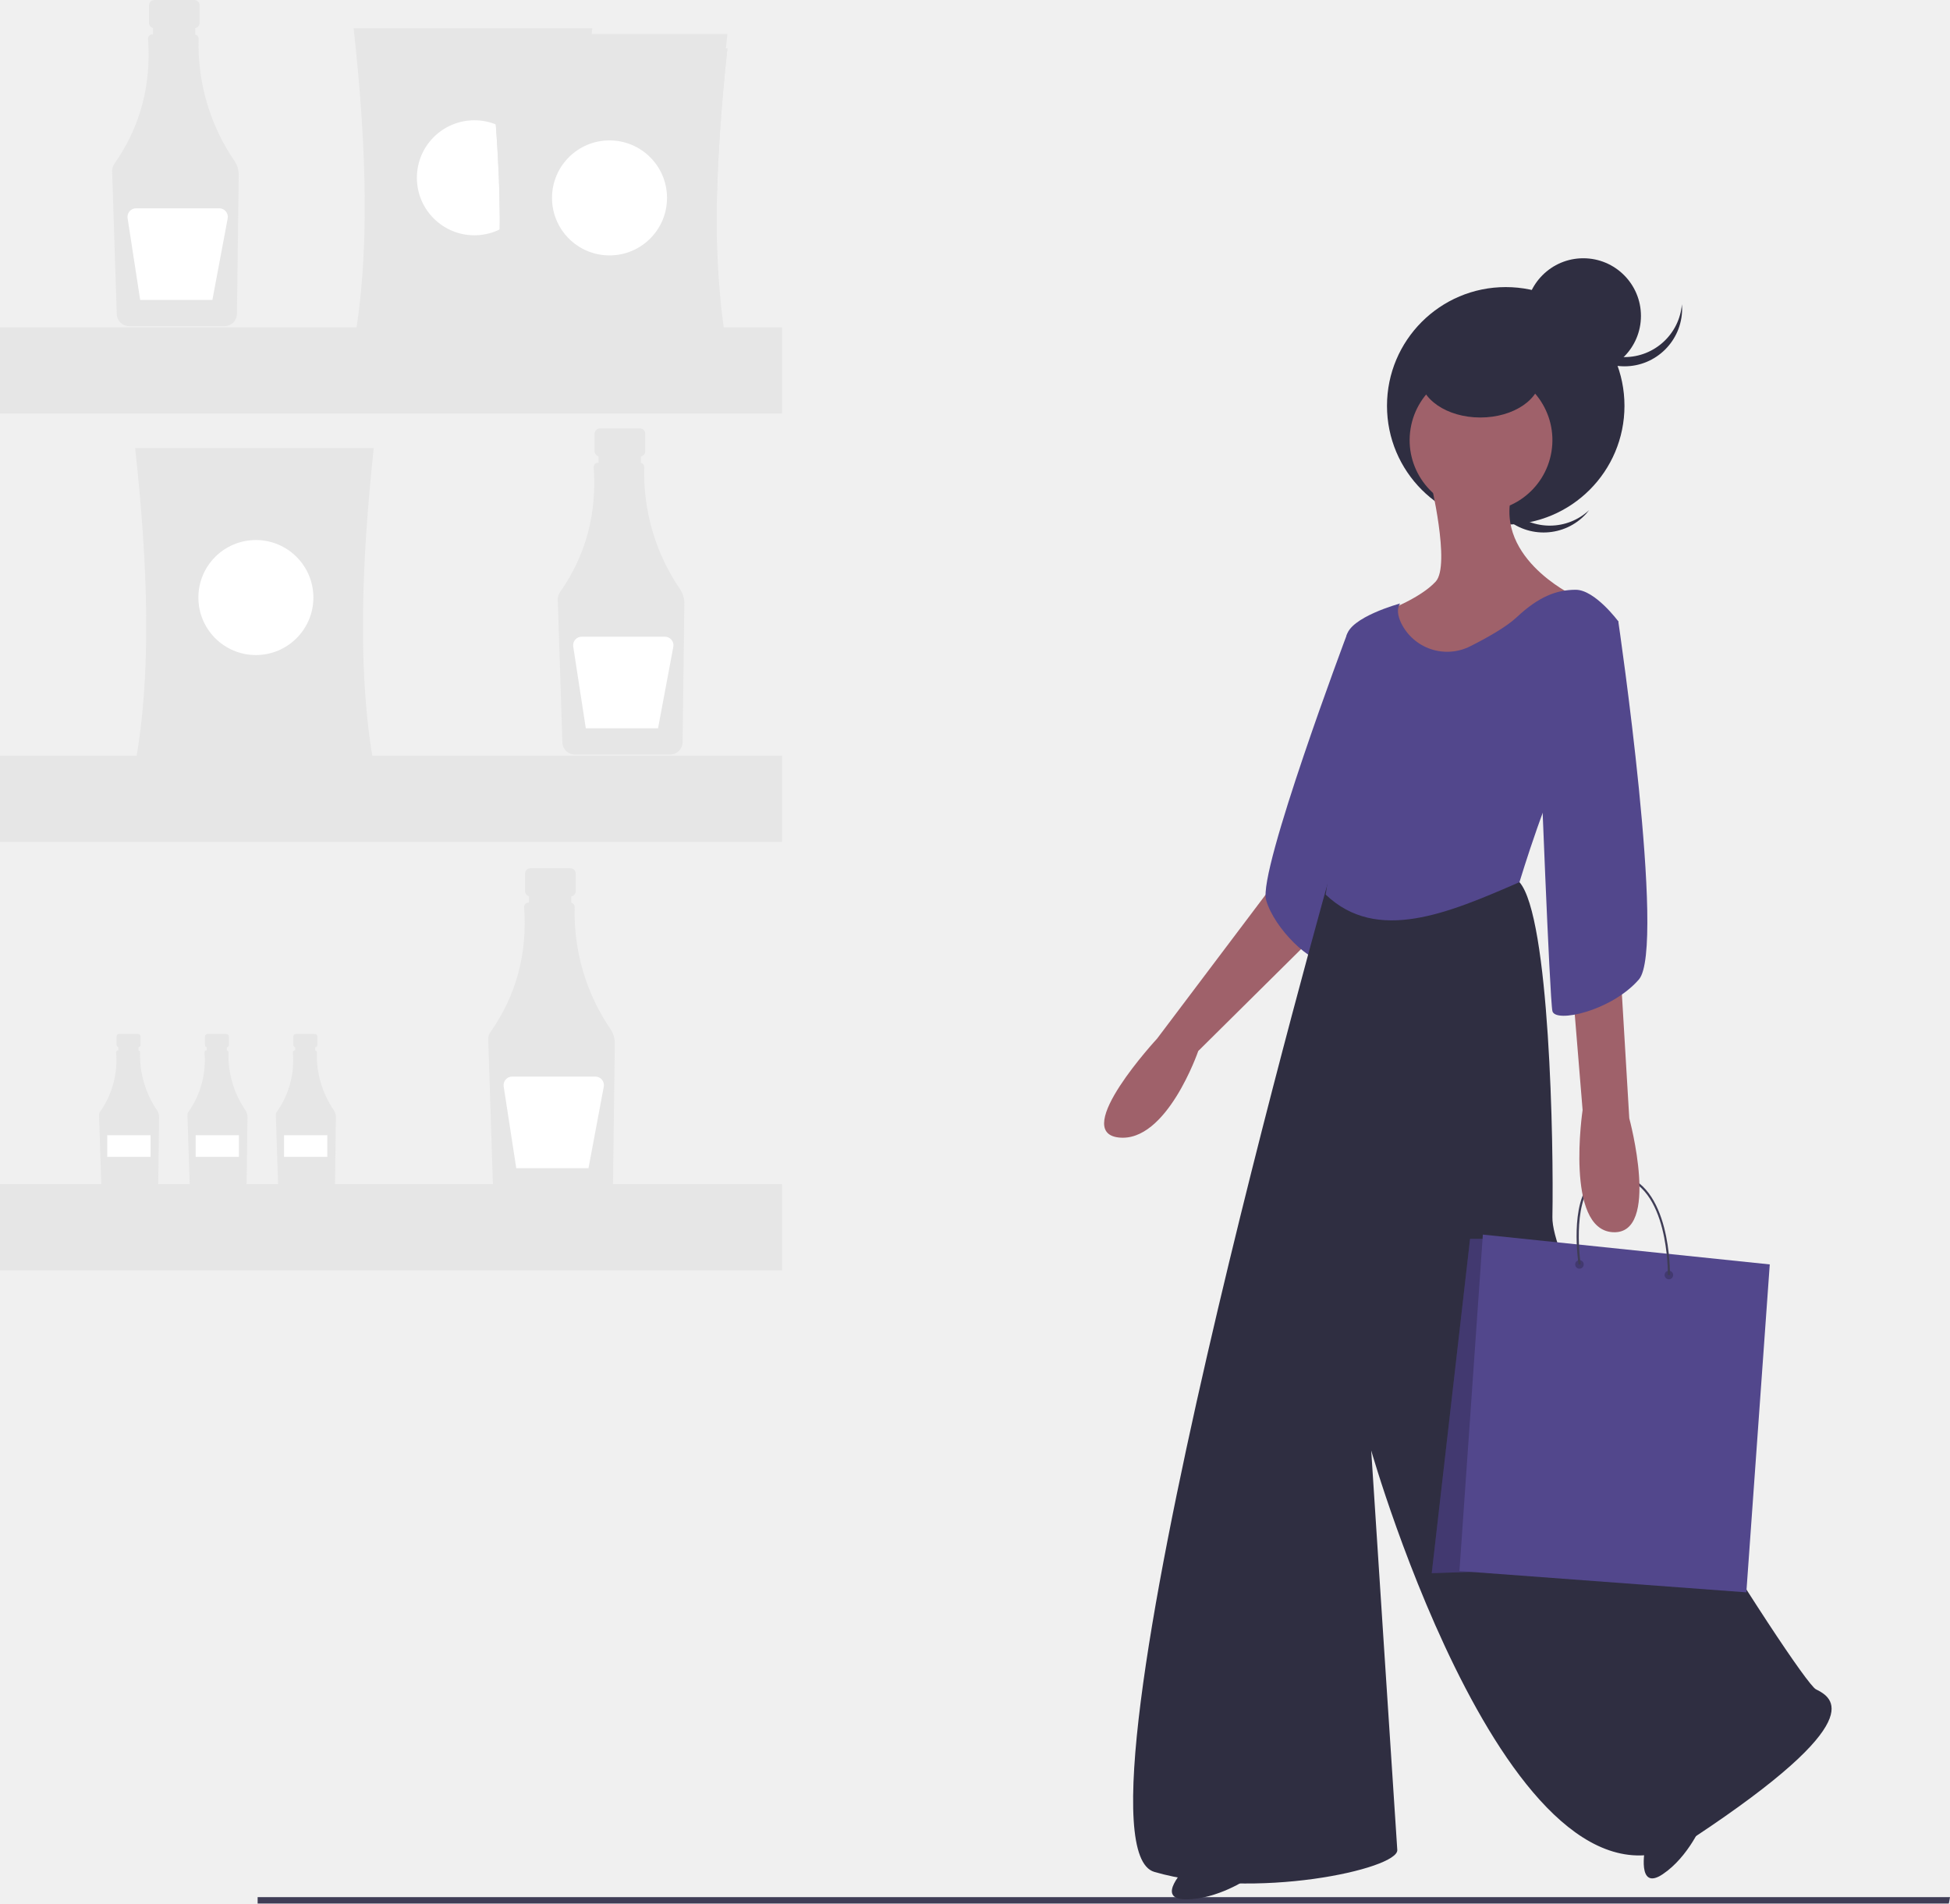
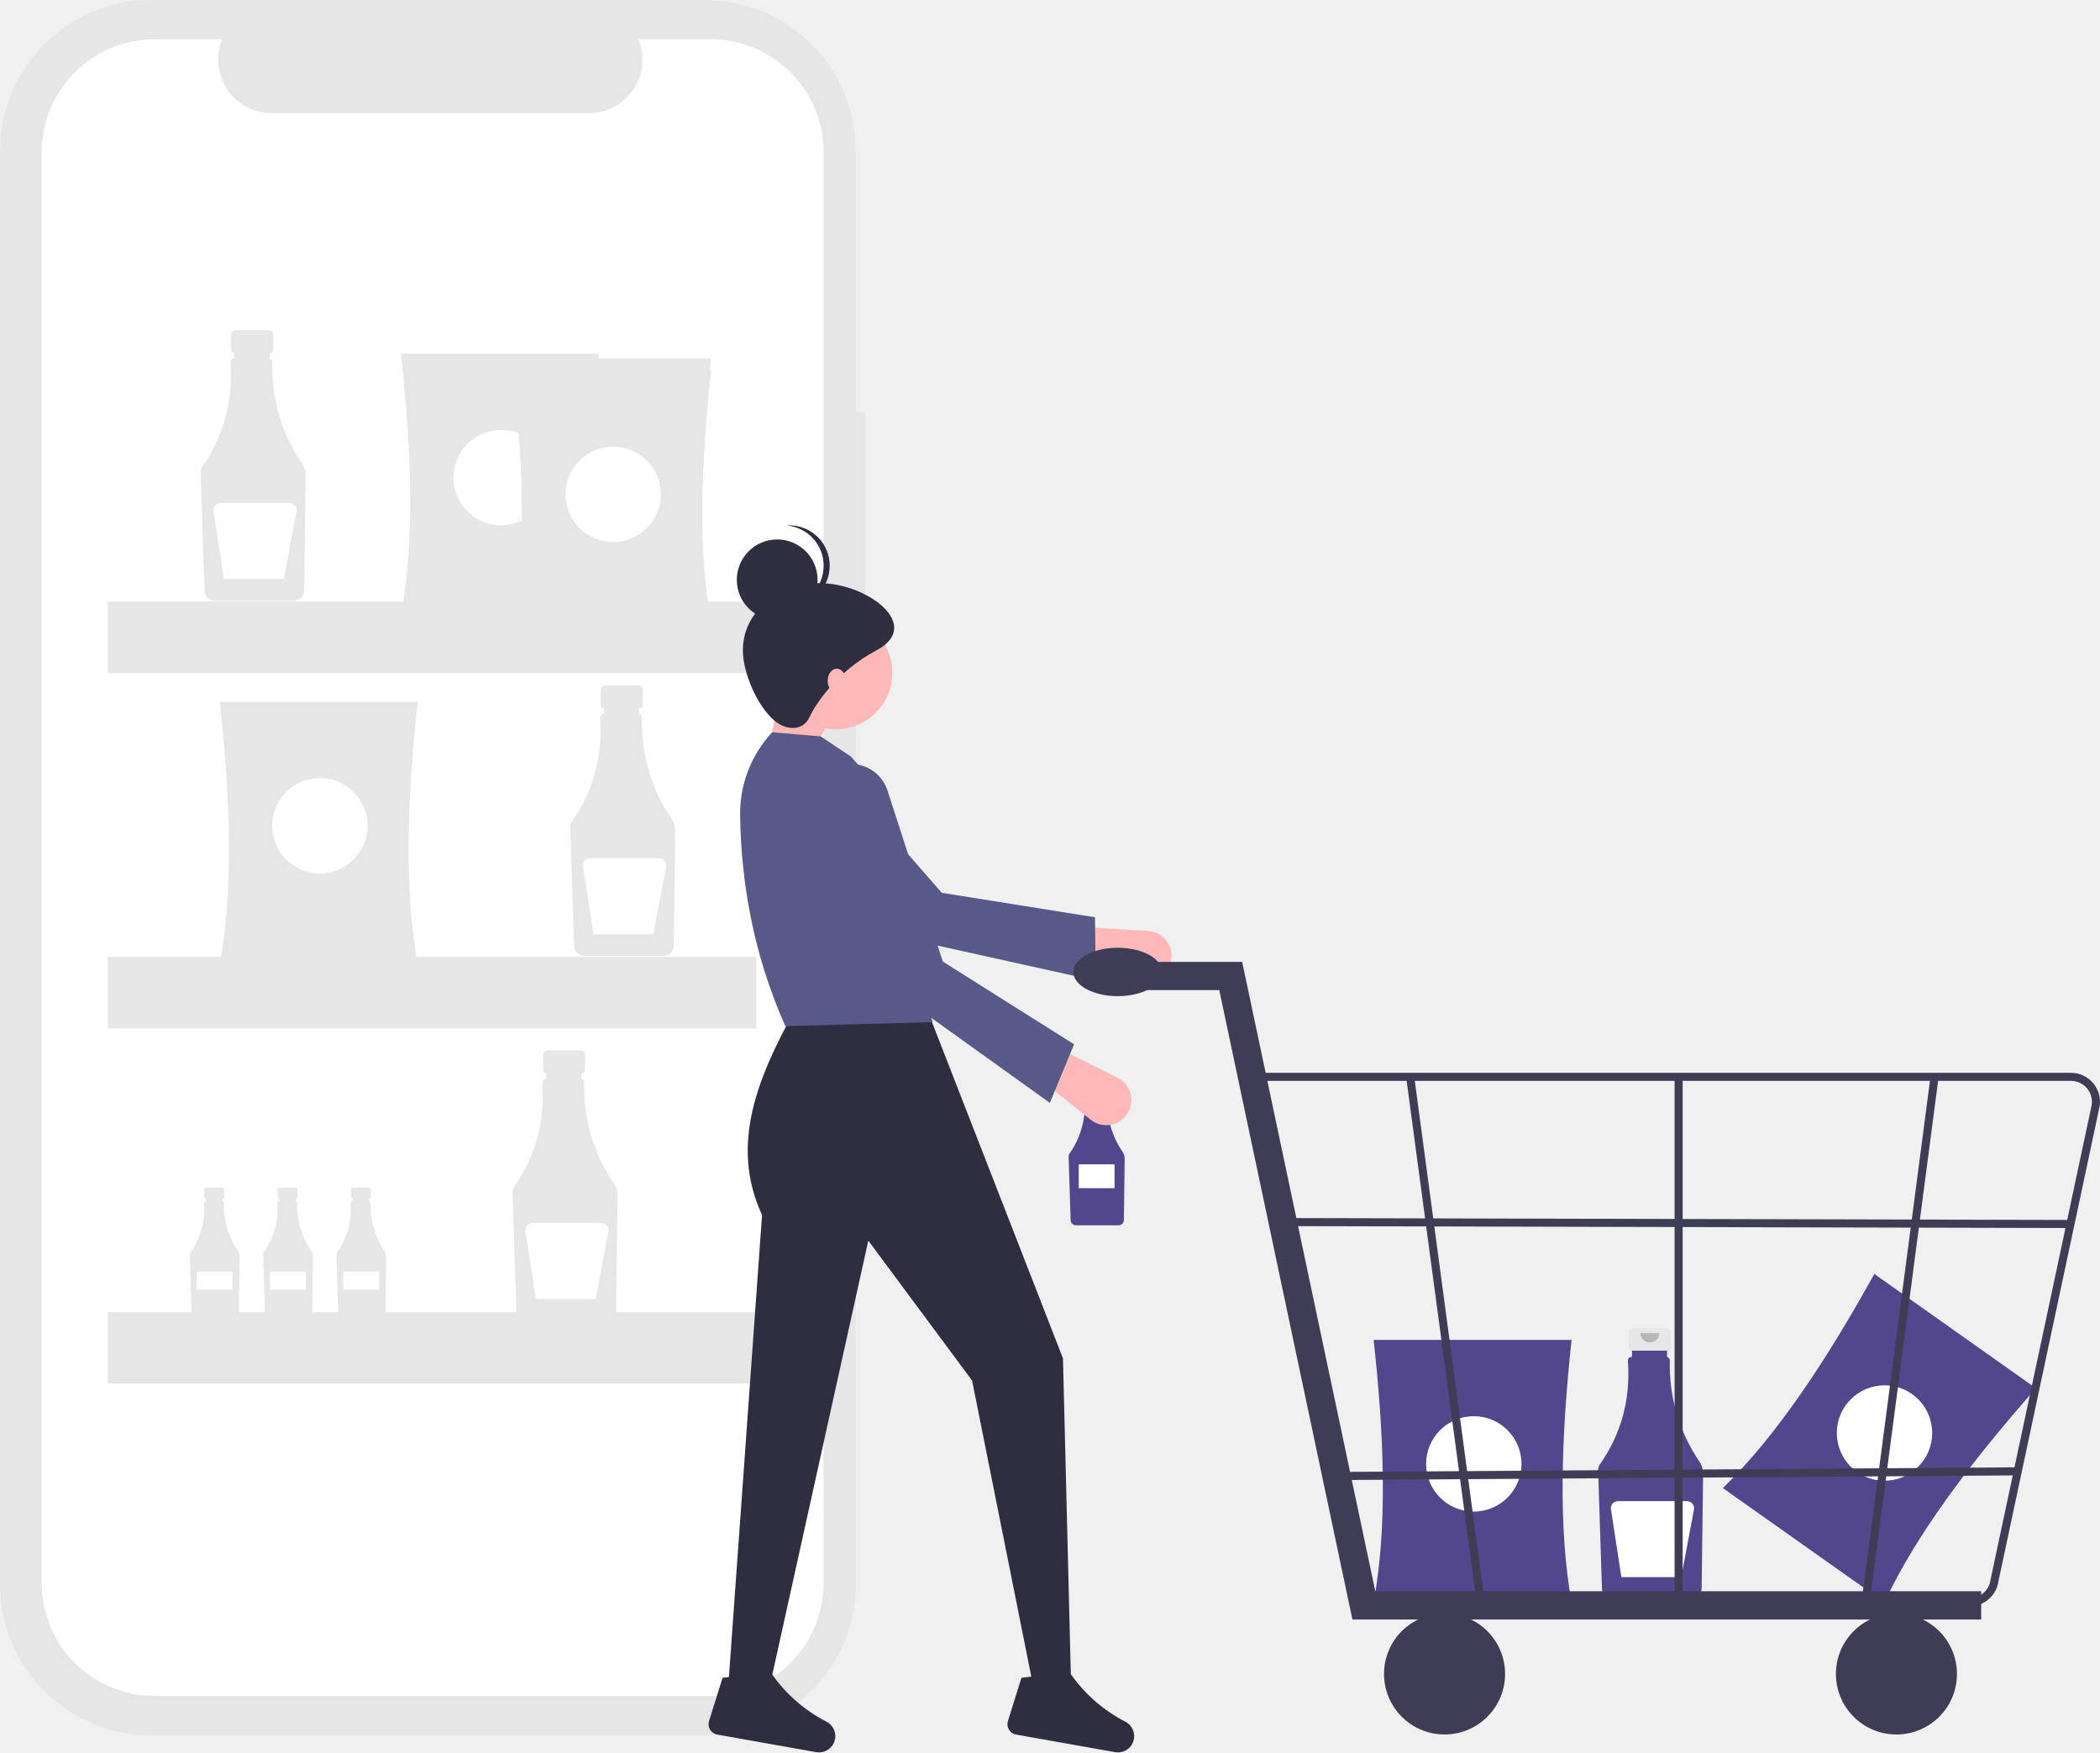
- <svg xmlns="http://www.w3.org/2000/svg" width="661.93" height="646.154" viewBox="0 0 661.93 646.154" role="img" artist="Katerina Limpitsouni" source="https://undraw.co/">
-   <path d="M711.661,406.335l-6.989,16.309-42.869,56.848s-29.356,31.686-13.047,33.55,27.026-29.356,27.026-29.356l50.324-49.858,5.592-22.832Z" transform="translate(-269.0348 -126.9231)" fill="#9f616a" />
-   <path d="M733.095,340.168l-6.754,1.891s-30.329,80.57-27.533,90.355,15.377,21.9,20.969,20.969S733.095,340.168,733.095,340.168Z" transform="translate(-269.0348 -126.9231)" fill="#52478C" />
-   <path d="M827.473,754.22s-2.966,14.863,5.949,8.915,13.563-17.452,13.563-17.452Z" transform="translate(-269.0348 -126.9231)" fill="#2f2e41" />
-   <path d="M721.912,418.916S627.321,752.549,660.87,762.334s82.942-.932,82.476-7.455-8.853-135.596-8.853-135.596S783.42,790.758,843.995,750.685s47.063-47.529,41.471-50.324-89.932-135.596-89.466-160.293-.932-102.047-11.183-113.696Z" transform="translate(-269.0348 -126.9231)" fill="#2f2e41" />
-   <polygon points="661.535 646.154 87.455 646.154 87.455 643.972 661.93 643.972 661.535 646.154" fill="#3f3d56" />
-   <path d="M781.993,300.296a19.568,19.568,0,0,1-2.431-26.383c-.394.369-.779.753-1.148,1.161a19.571,19.571,0,0,0,29.033,26.251c.369-.408.712-.83,1.04-1.259A19.568,19.568,0,0,1,781.993,300.296Z" transform="translate(-269.0348 -126.9231)" fill="#2f2e41" />
-   <circle cx="511.123" cy="137.758" r="40.306" fill="#2f2e41" />
-   <path d="M671.588,760.936s-10.717,10.717,0,10.717,20.969-6.989,20.969-6.989Z" transform="translate(-269.0348 -126.9231)" fill="#2f2e41" />
-   <path d="M754.53,289.844s6.989,28.89,1.864,34.482-16.309,9.785-16.309,9.785l1.864,52.188s21.434-7.455,22.366-8.387,20.037-31.22,20.037-31.22l18.639-17.707s-28.424-13.513-20.037-36.811S754.53,289.844,754.53,289.844Z" transform="translate(-269.0348 -126.9231)" fill="#9f616a" />
-   <circle cx="771.771" cy="276.33" r="24.23" transform="translate(106.3496 866.9493) rotate(-80.78253)" fill="#9f616a" />
-   <path d="M784.818,426.372s10.717-35.414,15.843-40.073,17.707-48.461,17.707-48.461-7.921-10.717-14.445-10.717-12.581,2.33-20.037,9.319c-3.511,3.292-9.915,6.913-15.708,9.824a17.378,17.378,0,0,1-23.524-7.852c-1.158-2.461-1.54-4.82-.375-6.632,0,0-17.241,4.66-18.173,11.183s0,20.037-1.398,22.832-5.592,6.989-3.728,24.696-1.945,40.097-1.945,40.097C736.441,447.199,760.555,436.946,784.818,426.372Z" transform="translate(-269.0348 -126.9231)" fill="#52478C" />
-   <ellipse cx="502.503" cy="127.74" rx="20.503" ry="13.979" fill="#2f2e41" />
-   <circle cx="537.45" cy="107.237" r="19.571" fill="#2f2e41" />
-   <path d="M820.464,248.139a19.568,19.568,0,0,1-19.498-17.94c-.044.538-.073,1.081-.073,1.631a19.571,19.571,0,0,0,39.141.017v-.017c0-.55-.028-1.093-.073-1.631A19.568,19.568,0,0,1,820.464,248.139Z" transform="translate(-269.0348 -126.9231)" fill="#2f2e41" />
-   <polygon points="505.528 420.53 499.018 420.53 486.008 534.01 528.918 532.57 505.528 420.53" fill="#52478C" />
-   <polygon points="505.528 420.53 499.018 420.53 486.008 534.01 528.918 532.57 505.528 420.53" opacity="0.2" style="isolation:isolate" />
-   <polygon points="503.358 419.08 495.408 533.29 592.798 540.52 600.748 429.2 503.358 419.08" fill="#52478C" />
-   <circle cx="536.148" cy="429.2" r="1.45" opacity="0.2" style="isolation:isolate" />
-   <circle cx="566.508" cy="432.81" r="1.45" opacity="0.2" style="isolation:isolate" />
-   <path d="M835.903,559.743h-.72c0-.31.51-30.8-17-33.61-3.45-.55-6.27.23-8.38,2.32-7.23,7.17-4.24,27.42-4.21,27.62l-.71.11c-.13-.85-3.07-20.82,4.42-28.24,2.28-2.27,5.32-3.12,9-2.53C836.423,528.313,835.913,559.433,835.903,559.743Z" transform="translate(-269.0348 -126.9231)" fill="#3f3d56" />
-   <path d="M819.765,402.142l-2.33,26.094,4.66,78.282s10.717,39.607-5.592,38.675-10.251-41.471-10.251-41.471l-7.455-90.864Z" transform="translate(-269.0348 -126.9231)" fill="#9f616a" />
-   <path d="M806.252,331.315l12.115,6.524s16.309,110.848,6.989,121.565-28.424,14.911-29.356,10.717-4.194-89.414-4.194-89.414Z" transform="translate(-269.0348 -126.9231)" fill="#52478C" />
-   <path d="M334.996,126.923h-13.589a1.802,1.802,0,0,0-1.802,1.802v5.965a1.802,1.802,0,0,0,1.802,1.802h2.252v8.937h9.085v-8.937h2.252a1.802,1.802,0,0,0,1.802-1.802v-5.965A1.802,1.802,0,0,0,334.996,126.923Z" transform="translate(-269.0348 -126.9231)" fill="#e6e6e6" />
-   <path d="M348.607,181.511a69.863,69.863,0,0,1-12.154-41.421,1.473,1.473,0,0,0-1.15-1.47v-2.577H320.951v2.541h-.198a1.473,1.473,0,0,0-1.471,1.475q0.0.054.004.107,1.696,23.641-11.454,42.402a4.058,4.058,0,0,0-.734,2.459l1.569,48.543a4.202,4.202,0,0,0,4.166,4.056H345.296a4.204,4.204,0,0,0,4.169-4.127l.605-47.131A8.506,8.506,0,0,0,348.607,181.511Z" transform="translate(-269.0348 -126.9231)" fill="#e6e6e6" />
-   <path d="M343.469,197.635H315.213a2.901,2.901,0,0,0-2.867,3.342l4.27,27.753h24.518l5.186-27.66a2.901,2.901,0,0,0-2.851-3.436Z" transform="translate(-269.0348 -126.9231)" fill="#fff" />
-   <path d="M486.268,272.339H472.679a1.802,1.802,0,0,0-1.802,1.802v5.965a1.802,1.802,0,0,0,1.802,1.802h2.252v8.937h9.085v-8.937h2.252a1.802,1.802,0,0,0,1.802-1.802v-5.965A1.802,1.802,0,0,0,486.268,272.339Z" transform="translate(-269.0348 -126.9231)" fill="#e6e6e6" />
-   <path d="M499.879,326.927a69.863,69.863,0,0,1-12.154-41.421,1.473,1.473,0,0,0-1.15-1.47v-2.577H472.223v2.541h-.198a1.473,1.473,0,0,0-1.471,1.475q0.0.054.004.107,1.696,23.641-11.454,42.402a4.058,4.058,0,0,0-.735,2.459l1.569,48.543a4.202,4.202,0,0,0,4.166,4.056H496.567a4.204,4.204,0,0,0,4.169-4.127l.605-47.131A8.506,8.506,0,0,0,499.879,326.927Z" transform="translate(-269.0348 -126.9231)" fill="#e6e6e6" />
-   <path d="M494.74,343.051H466.485a2.901,2.901,0,0,0-2.867,3.342l4.27,27.753H492.405l5.186-27.66a2.901,2.901,0,0,0-2.851-3.436Z" transform="translate(-269.0348 -126.9231)" fill="#fff" />
-   <path d="M315.892,477.914h-6.446a.855.855,0,0,0-.855.855v2.829a.855.855,0,0,0,.855.855h1.068v4.239H314.824v-4.239h1.068a.855.855,0,0,0,.855-.855v-2.829A.855.855,0,0,0,315.892,477.914Z" transform="translate(-269.0348 -126.9231)" fill="#e6e6e6" />
-   <path d="M322.348,503.807a33.139,33.139,0,0,1-5.765-19.648.699.699,0,0,0-.546-.697v-1.223h-6.808v1.206h-.094a.699.699,0,0,0-.698.699q0,.025.002.051a30.243,30.243,0,0,1-5.433,20.113,1.925,1.925,0,0,0-.348,1.167l.744,23.026a1.993,1.993,0,0,0,1.976,1.924h15.398a1.994,1.994,0,0,0,1.977-1.958l.287-22.356A4.035,4.035,0,0,0,322.348,503.807Z" transform="translate(-269.0348 -126.9231)" fill="#e6e6e6" />
-   <rect x="36.405" y="385.348" width="14.692" height="7.346" fill="#fff" />
-   <path d="M345.898,477.914H339.452a.855.855,0,0,0-.855.855v2.829a.855.855,0,0,0,.855.855h1.068v4.239h4.31v-4.239h1.068a.855.855,0,0,0,.855-.855v-2.829A.855.855,0,0,0,345.898,477.914Z" transform="translate(-269.0348 -126.9231)" fill="#e6e6e6" />
-   <path d="M352.354,503.807a33.139,33.139,0,0,1-5.765-19.648.699.699,0,0,0-.546-.697v-1.223h-6.808v1.206h-.094a.699.699,0,0,0-.698.699q0,.025.002.051a30.243,30.243,0,0,1-5.433,20.113,1.925,1.925,0,0,0-.348,1.167l.744,23.026a1.993,1.993,0,0,0,1.976,1.924h15.398a1.994,1.994,0,0,0,1.977-1.958l.287-22.356A4.035,4.035,0,0,0,352.354,503.807Z" transform="translate(-269.0348 -126.9231)" fill="#e6e6e6" />
-   <rect x="66.411" y="385.348" width="14.692" height="7.346" fill="#fff" />
-   <path d="M375.903,477.914H369.458a.855.855,0,0,0-.855.855v2.829a.855.855,0,0,0,.855.855h1.068v4.239h4.31v-4.239h1.068a.855.855,0,0,0,.855-.855v-2.829A.855.855,0,0,0,375.903,477.914Z" transform="translate(-269.0348 -126.9231)" fill="#e6e6e6" />
-   <path d="M382.36,503.807a33.139,33.139,0,0,1-5.765-19.648.699.699,0,0,0-.546-.697v-1.223h-6.808v1.206h-.094a.699.699,0,0,0-.698.699q0,.025.002.051a30.243,30.243,0,0,1-5.433,20.113,1.925,1.925,0,0,0-.348,1.167l.744,23.026a1.993,1.993,0,0,0,1.976,1.924h15.398a1.994,1.994,0,0,0,1.977-1.958l.287-22.356A4.035,4.035,0,0,0,382.36,503.807Z" transform="translate(-269.0348 -126.9231)" fill="#e6e6e6" />
-   <rect x="96.417" y="385.348" width="14.692" height="7.346" fill="#fff" />
-   <path d="M462.661,421.658H449.072a1.802,1.802,0,0,0-1.802,1.802v5.965a1.802,1.802,0,0,0,1.802,1.802h2.252v8.937h9.085v-8.937h2.252a1.802,1.802,0,0,0,1.802-1.802v-5.965A1.802,1.802,0,0,0,462.661,421.658Z" transform="translate(-269.0348 -126.9231)" fill="#e6e6e6" />
-   <path d="M476.271,476.246a69.863,69.863,0,0,1-12.154-41.421,1.473,1.473,0,0,0-1.15-1.47v-2.577H448.616v2.541h-.198a1.473,1.473,0,0,0-1.471,1.475q0.0.054.004.107,1.696,23.641-11.454,42.402a4.058,4.058,0,0,0-.734,2.459l1.569,48.543a4.202,4.202,0,0,0,4.166,4.056h32.461a4.204,4.204,0,0,0,4.169-4.127l.605-47.131A8.506,8.506,0,0,0,476.271,476.246Z" transform="translate(-269.0348 -126.9231)" fill="#e6e6e6" />
-   <path d="M471.133,492.37H442.878a2.901,2.901,0,0,0-2.867,3.342l4.27,27.753H468.798l5.186-27.66a2.901,2.901,0,0,0-2.851-3.436Z" transform="translate(-269.0348 -126.9231)" fill="#fff" />
-   <path d="M470.079,243.875H389.076c5.663-30.619,4.36-67.592,0-107.354h81.003C465.835,176.283,464.567,213.256,470.079,243.875Z" transform="translate(-269.0348 -126.9231)" fill="#e6e6e6" />
-   <circle cx="161.031" cy="60.347" r="19.519" fill="#fff" />
-   <path d="M395.908,386.363H314.904c5.663-30.619,4.36-67.592,0-107.354h81.003C391.663,318.771,390.395,355.744,395.908,386.363Z" transform="translate(-269.0348 -126.9231)" fill="#e6e6e6" />
-   <circle cx="86.859" cy="202.835" r="19.519" fill="#fff" />
-   <path d="M515.949,250.707H434.945c5.663-30.619,4.36-67.592,0-107.354H515.949C511.704,183.115,510.436,220.088,515.949,250.707Z" transform="translate(-269.0348 -126.9231)" fill="#e6e6e6" />
-   <circle cx="206.9" cy="67.179" r="19.519" fill="#fff" />
-   <path d="M515.949,245.827H434.945c5.663-30.619,4.36-67.592,0-107.354H515.949C511.704,178.235,510.436,215.208,515.949,245.827Z" transform="translate(-269.0348 -126.9231)" fill="#e6e6e6" />
-   <circle cx="206.9" cy="62.299" r="19.519" fill="#fff" />
-   <path d="M515.949,250.707H434.945c5.663-30.619,4.36-67.592,0-107.354H515.949C511.704,183.115,510.436,220.088,515.949,250.707Z" transform="translate(-269.0348 -126.9231)" fill="#e6e6e6" />
-   <circle cx="206.9" cy="67.179" r="19.519" fill="#fff" />
-   <rect y="111.096" width="265.457" height="29.278" fill="#e6e6e6" />
-   <rect y="256.512" width="265.457" height="29.278" fill="#e6e6e6" />
-   <rect y="401.928" width="265.457" height="29.278" fill="#e6e6e6" />
+ <svg xmlns="http://www.w3.org/2000/svg" width="888" height="741.048" viewBox="0 0 888 741.048" role="img" artist="Katerina Limpitsouni" source="https://undraw.co/">
+   <path d="M521.896,253.856H517.864v-110.453a63.927,63.927,0,0,0-63.927-63.927H219.927A63.927,63.927,0,0,0,156,143.403V749.357A63.927,63.927,0,0,0,219.927,813.284H453.937a63.927,63.927,0,0,0,63.927-63.927V332.478h4.032Z" transform="translate(-156 -79.47583)" fill="#e6e6e6" />
+   <path d="M456.516,96.107h-30.546a22.681,22.681,0,0,1-21,31.247H270.91a22.681,22.681,0,0,1-21-31.247h-28.53a47.74,47.74,0,0,0-47.74,47.74V748.912a47.74,47.74,0,0,0,47.74,47.74H456.516a47.74,47.74,0,0,0,47.74-47.74V143.848A47.74,47.74,0,0,0,456.516,96.107Z" transform="translate(-156 -79.47583)" fill="#fff" />
+   <path d="M269.672,219.111H255.633a1.861,1.861,0,0,0-1.861,1.861v6.162a1.861,1.861,0,0,0,1.861,1.861h2.327v9.233h9.386v-9.233h2.327a1.861,1.861,0,0,0,1.861-1.861v-6.162A1.861,1.861,0,0,0,269.672,219.111Z" transform="translate(-156 -79.47583)" fill="#e6e6e6" />
+   <path d="M283.734,275.507a72.178,72.178,0,0,1-12.557-42.794,1.522,1.522,0,0,0-1.188-1.519v-2.663H255.162v2.626h-.204a1.521,1.521,0,0,0-1.519,1.523q0.0.055.004.111,1.752,24.425-11.833,43.808a4.193,4.193,0,0,0-.759,2.541l1.621,50.151a4.341,4.341,0,0,0,4.304,4.19h33.537a4.343,4.343,0,0,0,4.307-4.264l.625-48.693A8.788,8.788,0,0,0,283.734,275.507Z" transform="translate(-156 -79.47583)" fill="#e6e6e6" />
+   <path d="M278.425,292.166H249.234a2.997,2.997,0,0,0-2.962,3.453l4.411,28.673h25.33l5.358-28.577a2.997,2.997,0,0,0-2.946-3.549Z" transform="translate(-156 -79.47583)" fill="#fff" />
+   <path d="M425.957,369.345H411.917a1.861,1.861,0,0,0-1.861,1.861v6.162a1.861,1.861,0,0,0,1.861,1.861h2.327v9.233h9.386V379.23h2.327a1.861,1.861,0,0,0,1.861-1.861v-6.162A1.861,1.861,0,0,0,425.957,369.345Z" transform="translate(-156 -79.47583)" fill="#e6e6e6" />
+   <path d="M440.019,425.742a72.178,72.178,0,0,1-12.557-42.794,1.522,1.522,0,0,0-1.188-1.519V378.767H411.446v2.626h-.204a1.521,1.521,0,0,0-1.519,1.523q0.0.055.004.111,1.752,24.425-11.833,43.808a4.193,4.193,0,0,0-.759,2.541l1.621,50.151a4.341,4.341,0,0,0,4.304,4.19h33.537a4.343,4.343,0,0,0,4.307-4.264l.625-48.693A8.788,8.788,0,0,0,440.019,425.742Z" transform="translate(-156 -79.47583)" fill="#e6e6e6" />
+   <path d="M434.71,442.401H405.518a2.997,2.997,0,0,0-2.962,3.453l4.411,28.673h25.33l5.358-28.577a2.997,2.997,0,0,0-2.946-3.549Z" transform="translate(-156 -79.47583)" fill="#fff" />
+   <path d="M249.935,581.733h-6.659a.883.883,0,0,0-.883.883v2.923a.883.883,0,0,0,.883.883h1.104v4.38h4.452v-4.38H249.935a.883.883,0,0,0,.883-.883v-2.923A.883.883,0,0,0,249.935,581.733Z" transform="translate(-156 -79.47583)" fill="#e6e6e6" />
+   <path d="M256.605,608.484a34.237,34.237,0,0,1-5.956-20.299.722.722,0,0,0-.564-.721v-1.263H243.052v1.245h-.097a.722.722,0,0,0-.721.723q0,.026.002.053a31.246,31.246,0,0,1-5.613,20.78,1.989,1.989,0,0,0-.36,1.205l.769,23.789a2.059,2.059,0,0,0,2.042,1.988h15.908a2.06,2.06,0,0,0,2.043-2.023l.296-23.097A4.168,4.168,0,0,0,256.605,608.484Z" transform="translate(-156 -79.47583)" fill="#e6e6e6" />
+   <rect x="83.137" y="537.753" width="15.179" height="7.59" fill="#fff" />
+   <path d="M280.935,581.733h-6.659a.883.883,0,0,0-.883.883v2.923a.883.883,0,0,0,.883.883h1.104v4.38h4.452v-4.38H280.935a.883.883,0,0,0,.883-.883v-2.923A.883.883,0,0,0,280.935,581.733Z" transform="translate(-156 -79.47583)" fill="#e6e6e6" />
+   <path d="M287.605,608.484a34.237,34.237,0,0,1-5.956-20.299.722.722,0,0,0-.564-.721v-1.263H274.052v1.245h-.097a.722.722,0,0,0-.721.723q0,.026.002.053a31.246,31.246,0,0,1-5.613,20.78,1.989,1.989,0,0,0-.36,1.205l.769,23.789a2.059,2.059,0,0,0,2.042,1.988h15.908a2.06,2.06,0,0,0,2.043-2.023l.296-23.097A4.168,4.168,0,0,0,287.605,608.484Z" transform="translate(-156 -79.47583)" fill="#e6e6e6" />
+   <rect x="114.137" y="537.753" width="15.179" height="7.59" fill="#fff" />
+   <path d="M311.935,581.733h-6.659a.883.883,0,0,0-.883.883v2.923a.883.883,0,0,0,.883.883h1.104v4.38h4.452v-4.38H311.935a.883.883,0,0,0,.883-.883v-2.923A.883.883,0,0,0,311.935,581.733Z" transform="translate(-156 -79.47583)" fill="#e6e6e6" />
+   <path d="M318.605,608.484a34.237,34.237,0,0,1-5.956-20.299.722.722,0,0,0-.564-.721v-1.263H305.052v1.245h-.097a.722.722,0,0,0-.721.723q0,.026.002.053a31.246,31.246,0,0,1-5.613,20.78,1.989,1.989,0,0,0-.36,1.205l.769,23.789a2.059,2.059,0,0,0,2.042,1.988h15.908a2.06,2.06,0,0,0,2.043-2.023l.296-23.097A4.168,4.168,0,0,0,318.605,608.484Z" transform="translate(-156 -79.47583)" fill="#e6e6e6" />
+   <rect x="145.137" y="537.753" width="15.179" height="7.59" fill="#fff" />
+   <path d="M401.567,523.613H387.528a1.861,1.861,0,0,0-1.861,1.861v6.162a1.861,1.861,0,0,0,1.861,1.861h2.327v9.233h9.386v-9.233h2.327a1.861,1.861,0,0,0,1.861-1.861v-6.162A1.861,1.861,0,0,0,401.567,523.613Z" transform="translate(-156 -79.47583)" fill="#e6e6e6" />
+   <path d="M415.629,580.01a72.178,72.178,0,0,1-12.557-42.794,1.522,1.522,0,0,0-1.188-1.519v-2.663H387.057v2.626h-.204a1.521,1.521,0,0,0-1.519,1.523q0.0.055.004.111,1.752,24.425-11.833,43.808a4.193,4.193,0,0,0-.759,2.541l1.621,50.151a4.341,4.341,0,0,0,4.304,4.19h33.537a4.343,4.343,0,0,0,4.307-4.264l.625-48.693A8.788,8.788,0,0,0,415.629,580.01Z" transform="translate(-156 -79.47583)" fill="#e6e6e6" />
+   <path d="M410.32,596.668H381.129a2.997,2.997,0,0,0-2.962,3.453l4.411,28.673h25.33l5.358-28.577a2.997,2.997,0,0,0-2.946-3.549Z" transform="translate(-156 -79.47583)" fill="#fff" />
+   <path d="M409.232,339.938H325.544c5.851-31.633,4.505-69.832,0-110.911h83.688C404.847,270.107,403.536,308.305,409.232,339.938Z" transform="translate(-156 -79.47583)" fill="#e6e6e6" />
+   <circle cx="211.892" cy="201.982" r="20.166" fill="#fff" />
+   <path d="M332.602,487.148H248.914c5.851-31.633,4.505-69.832,0-110.911H332.602C328.217,417.316,326.907,455.515,332.602,487.148Z" transform="translate(-156 -79.47583)" fill="#e6e6e6" />
+   <circle cx="135.262" cy="349.192" r="20.166" fill="#fff" />
+   <path d="M456.621,346.996H372.933c5.851-31.633,4.505-69.832,0-110.911h83.688C452.236,277.165,450.926,315.363,456.621,346.996Z" transform="translate(-156 -79.47583)" fill="#e6e6e6" />
+   <circle cx="259.281" cy="209.04" r="20.166" fill="#fff" />
+   <path d="M456.621,341.955H372.933c5.851-31.633,4.505-69.832,0-110.911h83.688C452.236,272.123,450.926,310.322,456.621,341.955Z" transform="translate(-156 -79.47583)" fill="#e6e6e6" />
+   <circle cx="259.281" cy="203.998" r="20.166" fill="#fff" />
+   <path d="M456.621,346.996H372.933c5.851-31.633,4.505-69.832,0-110.911h83.688C452.236,277.165,450.926,315.363,456.621,346.996Z" transform="translate(-156 -79.47583)" fill="#e6e6e6" />
+   <circle cx="259.281" cy="209.04" r="20.166" fill="#fff" />
+   <rect x="45.525" y="254.413" width="274.254" height="30.249" fill="#e6e6e6" />
+   <rect x="45.525" y="404.647" width="274.254" height="30.249" fill="#e6e6e6" />
+   <rect x="45.525" y="554.882" width="274.254" height="30.249" fill="#e6e6e6" />
+   <path d="M952.855,757.075l-68.325-48.326c23.044-22.448,44.002-54.411,64.046-90.551l68.325,48.326C989.599,697.53,966.471,727.96,952.855,757.075Z" transform="translate(-156 -79.47583)" fill="#52478C" />
+   <circle cx="796.873" cy="605.982" r="20.166" fill="#fff" />
+   <path d="M623.262,536.554h-7.5a.994.994,0,0,0-.994.994v3.292a.994.994,0,0,0,.994.994h1.243v4.932h5.014v-4.932h1.243a.994.994,0,0,0,.994-.994v-3.292A.994.994,0,0,0,623.262,536.554Z" transform="translate(-156 -79.47583)" fill="#e6e6e6" />
+   <path d="M630.774,566.682a38.558,38.558,0,0,1-6.708-22.861.813.813,0,0,0-.635-.812v-1.422h-7.921v1.403h-.109a.813.813,0,0,0-.812.814q0,.03.002.059a35.189,35.189,0,0,1-6.322,23.403,2.24,2.24,0,0,0-.405,1.357l.866,26.792a2.319,2.319,0,0,0,2.299,2.238h17.916a2.32,2.32,0,0,0,2.301-2.278l.334-26.012A4.695,4.695,0,0,0,630.774,566.682Z" transform="translate(-156 -79.47583)" fill="#52478C" />
+   <path d="M621.699,537.627a2.145,2.145,0,0,1-4.291,0" transform="translate(-156 -79.47583)" opacity="0.2" style="isolation:isolate" />
+   <rect x="456.161" y="492.368" width="15.124" height="10.083" fill="#fff" />
+   <path d="M860.602,641.218H846.563a1.861,1.861,0,0,0-1.861,1.861v6.162a1.861,1.861,0,0,0,1.861,1.861h2.327v9.233h9.386v-9.233h2.327a1.861,1.861,0,0,0,1.861-1.861V643.079A1.861,1.861,0,0,0,860.602,641.218Z" transform="translate(-156 -79.47583)" fill="#e6e6e6" />
+   <path d="M874.664,697.615a72.178,72.178,0,0,1-12.557-42.794,1.522,1.522,0,0,0-1.188-1.519v-2.663H846.092v2.626h-.204a1.521,1.521,0,0,0-1.519,1.523q0.0.055.004.111,1.752,24.425-11.833,43.808a4.193,4.193,0,0,0-.759,2.541l1.621,50.151a4.341,4.341,0,0,0,4.304,4.19h33.537a4.343,4.343,0,0,0,4.307-4.264l.625-48.693A8.788,8.788,0,0,0,874.664,697.615Z" transform="translate(-156 -79.47583)" fill="#52478C" />
+   <path d="M857.676,643.226a4.016,4.016,0,0,1-8.031,0" transform="translate(-156 -79.47583)" opacity="0.2" style="isolation:isolate" />
+   <path d="M869.355,714.273H840.164a2.997,2.997,0,0,0-2.962,3.453l4.411,28.673h25.33l5.358-28.577a2.997,2.997,0,0,0-2.946-3.549Z" transform="translate(-156 -79.47583)" fill="#fff" />
+   <path d="M820.546,756.996H736.858c5.851-31.633,4.505-69.832,0-110.911H820.546C816.161,687.164,814.851,725.362,820.546,756.996Z" transform="translate(-156 -79.47583)" fill="#52478C" />
+   <circle cx="623.206" cy="619.039" r="20.166" fill="#fff" />
+   <polygon points="322.243 328.466 341.03 326.758 352.986 297.724 331.637 285.768 322.243 328.466" fill="#ffb8b8" />
+   <path d="M650.66,487.65v0a10.593,10.593,0,0,0-9.202-14.517l-29.17-1.739-4.295,14.282,30.029,8.247A10.593,10.593,0,0,0,650.66,487.65Z" transform="translate(-156 -79.47583)" fill="#ffb8b8" />
+   <path d="M619.339,494.163l-.321-26.8-64.793-10.339L504.31,399.777a16.338,16.338,0,0,0-21.294-2.912l0,0a16.338,16.338,0,0,0-2.846,24.922l41.18,50.678Z" transform="translate(-156 -79.47583)" fill="#575a89" />
+   <path d="M463.726,795.643h17.079L523.168,604.109l43.887,59.169,25.619,128.095h16.225l-3.416-137.488-57.216-146.882H491.906c-15.402,27.874-27.485,56.608-13.663,86.251Z" transform="translate(-156 -79.47583)" fill="#2f2e41" />
+   <path d="M582.204,807.276a4.457,4.457,0,0,0,3.476,5.718l41.793,7.417a6.876,6.876,0,0,0,7.801-4.713h0a6.834,6.834,0,0,0-3.342-8.126,63.902,63.902,0,0,1-23.048-20.038c-4.593,4.277-9.727,3.875-15.179.723l-5.782.723Z" transform="translate(-156 -79.47583)" fill="#2f2e41" />
+   <path d="M455.818,807.276a4.457,4.457,0,0,0,3.476,5.718l41.793,7.417a6.876,6.876,0,0,0,7.801-4.713h0a6.834,6.834,0,0,0-3.342-8.126,63.902,63.902,0,0,1-23.048-20.038c-4.593,4.277-9.727,3.875-15.179.723l-5.782.723Z" transform="translate(-156 -79.47583)" fill="#2f2e41" />
+   <circle cx="353.413" cy="284.487" r="23.911" fill="#ffb8b8" />
+   <path d="M488.064,513.407,550.403,511.699l-18.308-57.62c11.377-18.239-.073-36.46-16.278-54.677l-12.809-8.54-20.495-1.708h0a50.314,50.314,0,0,0-13.549,35.05C469.369,452.032,474.297,482.324,488.064,513.407Z" transform="translate(-156 -79.47583)" fill="#575a89" />
+   <path d="M631.291,552.192h0a10.593,10.593,0,0,0-2.749-16.966L602.409,522.151l-9.567,11.441,24.363,19.395A10.593,10.593,0,0,0,631.291,552.192Z" transform="translate(-156 -79.47583)" fill="#ffb8b8" />
+   <path d="M599.933,545.858l10.248-24.765-55.502-34.994-23.37-72.268a16.338,16.338,0,0,0-18.432-11.054h0a16.338,16.338,0,0,0-12.421,21.793l17.923,62.791Z" transform="translate(-156 -79.47583)" fill="#575a89" />
+   <path d="M470.13,354.569c0,9.304,6.042,23.712,13.663,29.889,5.128,4.156,11.905,3.981,14.517-1.708,2.68-5.836,11.919-19.552,28.181-28.181,21.678-11.503-7.688-31.182-28.181-28.181C482.911,328.643,470.13,339.005,470.13,354.569Z" transform="translate(-156 -79.47583)" fill="#2f2e41" />
+   <circle cx="328.648" cy="245.205" r="17.079" fill="#2f2e41" />
+   <path d="M504.289,318.703a17.069,17.069,0,0,0-15.798-17.015c.424-.032.849-.065,1.281-.065a17.079,17.079,0,0,1,0,34.159c-.432,0-.857-.033-1.281-.065A17.069,17.069,0,0,0,504.289,318.703Z" transform="translate(-156 -79.47583)" fill="#2f2e41" />
+   <ellipse cx="353.84" cy="287.903" rx="3.843" ry="5.124" fill="#ffb8b8" />
+   <polygon points="837.751 684.845 571.879 684.845 515.578 418.694 467.529 418.694 467.529 406.752 525.258 406.752 581.559 672.902 837.751 672.902 837.751 684.845" fill="#3f3d56" />
+   <circle cx="610.841" cy="707.877" r="25.591" fill="#3f3d56" />
+   <circle cx="801.923" cy="707.877" r="25.591" fill="#3f3d56" />
+   <path d="M988.903,758.697H730.225L684.584,533.145h347.151a12.265,12.265,0,0,1,12.116,14.167l-42.833,201.025A12.204,12.204,0,0,1,988.903,758.697Zm-255.869-3.412H988.903a8.806,8.806,0,0,0,8.742-7.477l42.833-201.025a8.85,8.85,0,0,0-8.744-10.225H688.726Z" transform="translate(-156 -79.47583)" fill="#3f3d56" />
+   <polygon points="624.513 678.499 594.623 455.653 597.989 455.097 627.879 677.943 624.513 678.499" fill="#3f3d56" />
+   <polygon points="790.712 676.788 787.343 676.242 816.36 455.102 819.729 455.648 790.712 676.788" fill="#3f3d56" />
+   <rect x="708.115" y="455.375" width="3.412" height="222.846" fill="#3f3d56" />
+   <rect x="865.451" y="431.522" width="3.412" height="330.296" transform="translate(112.3889 1382.904) rotate(-89.86127)" fill="#3f3d56" />
+   <rect x="718.838" y="700.962" width="290.178" height="3.412" transform="translate(-160.7831 -73.5538) rotate(-0.39166)" fill="#3f3d56" />
+   <ellipse cx="472.648" cy="411.017" rx="18.767" ry="10.237" fill="#3f3d56" />
</svg>
